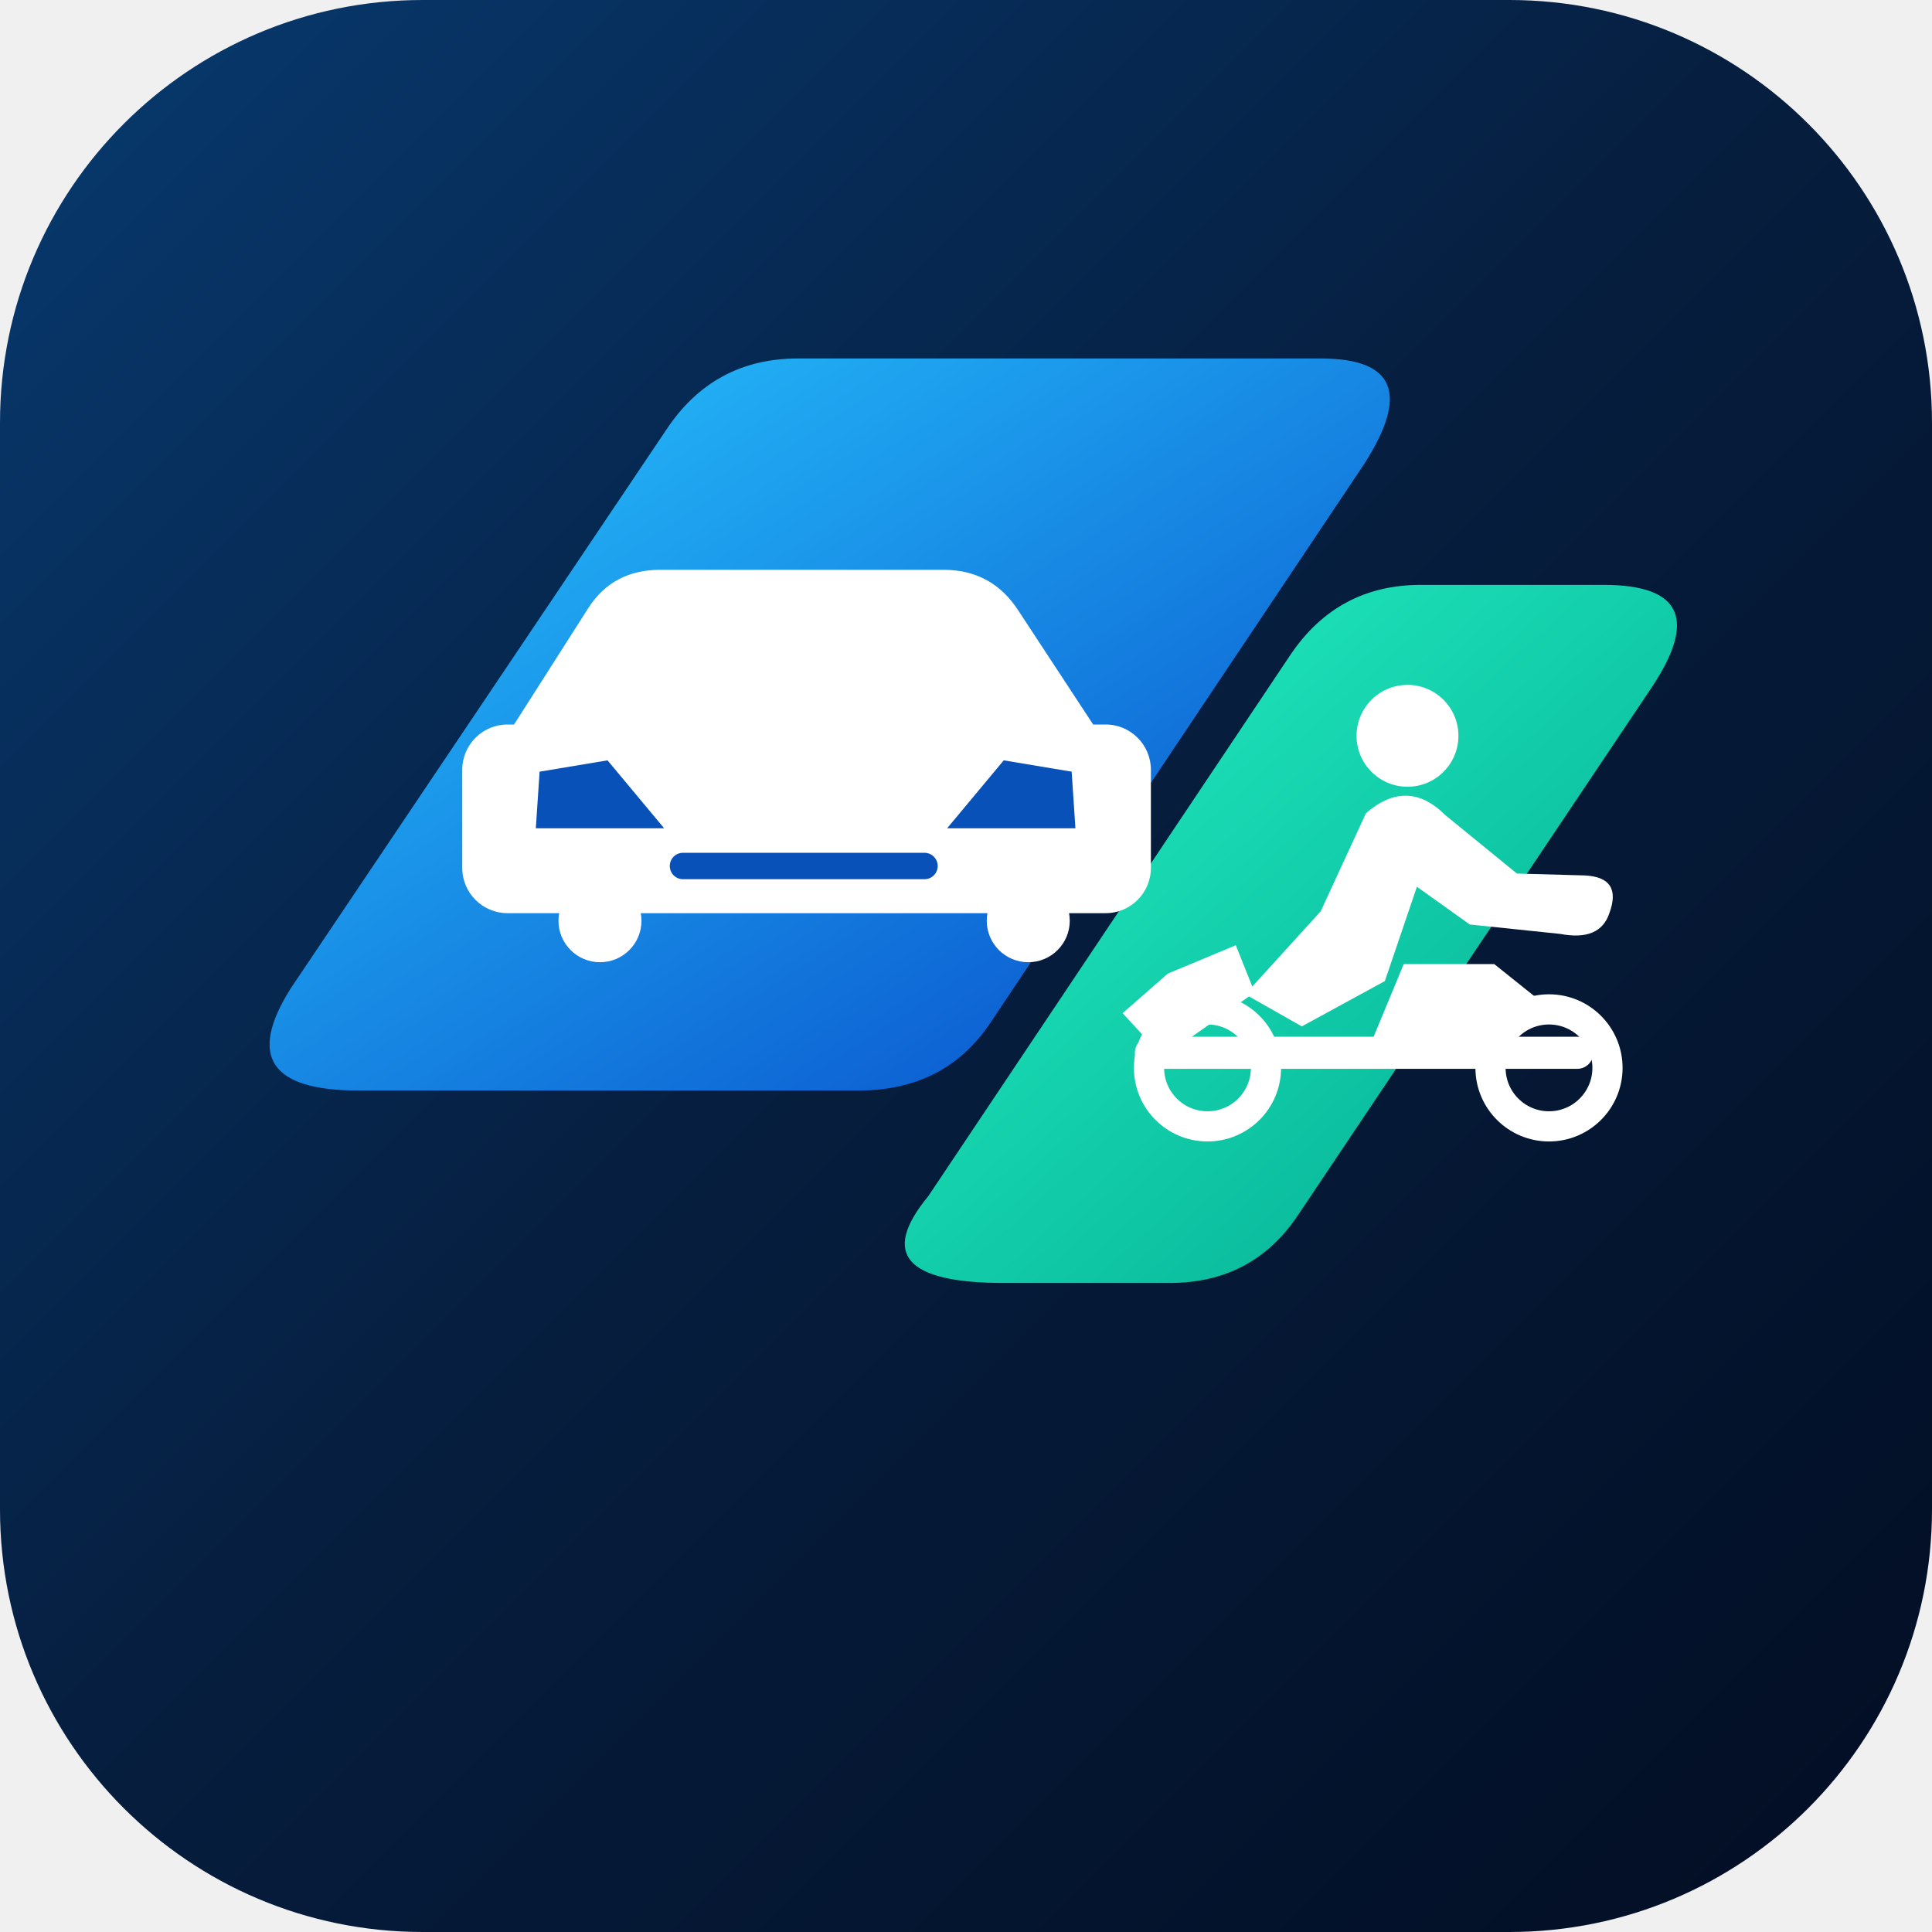
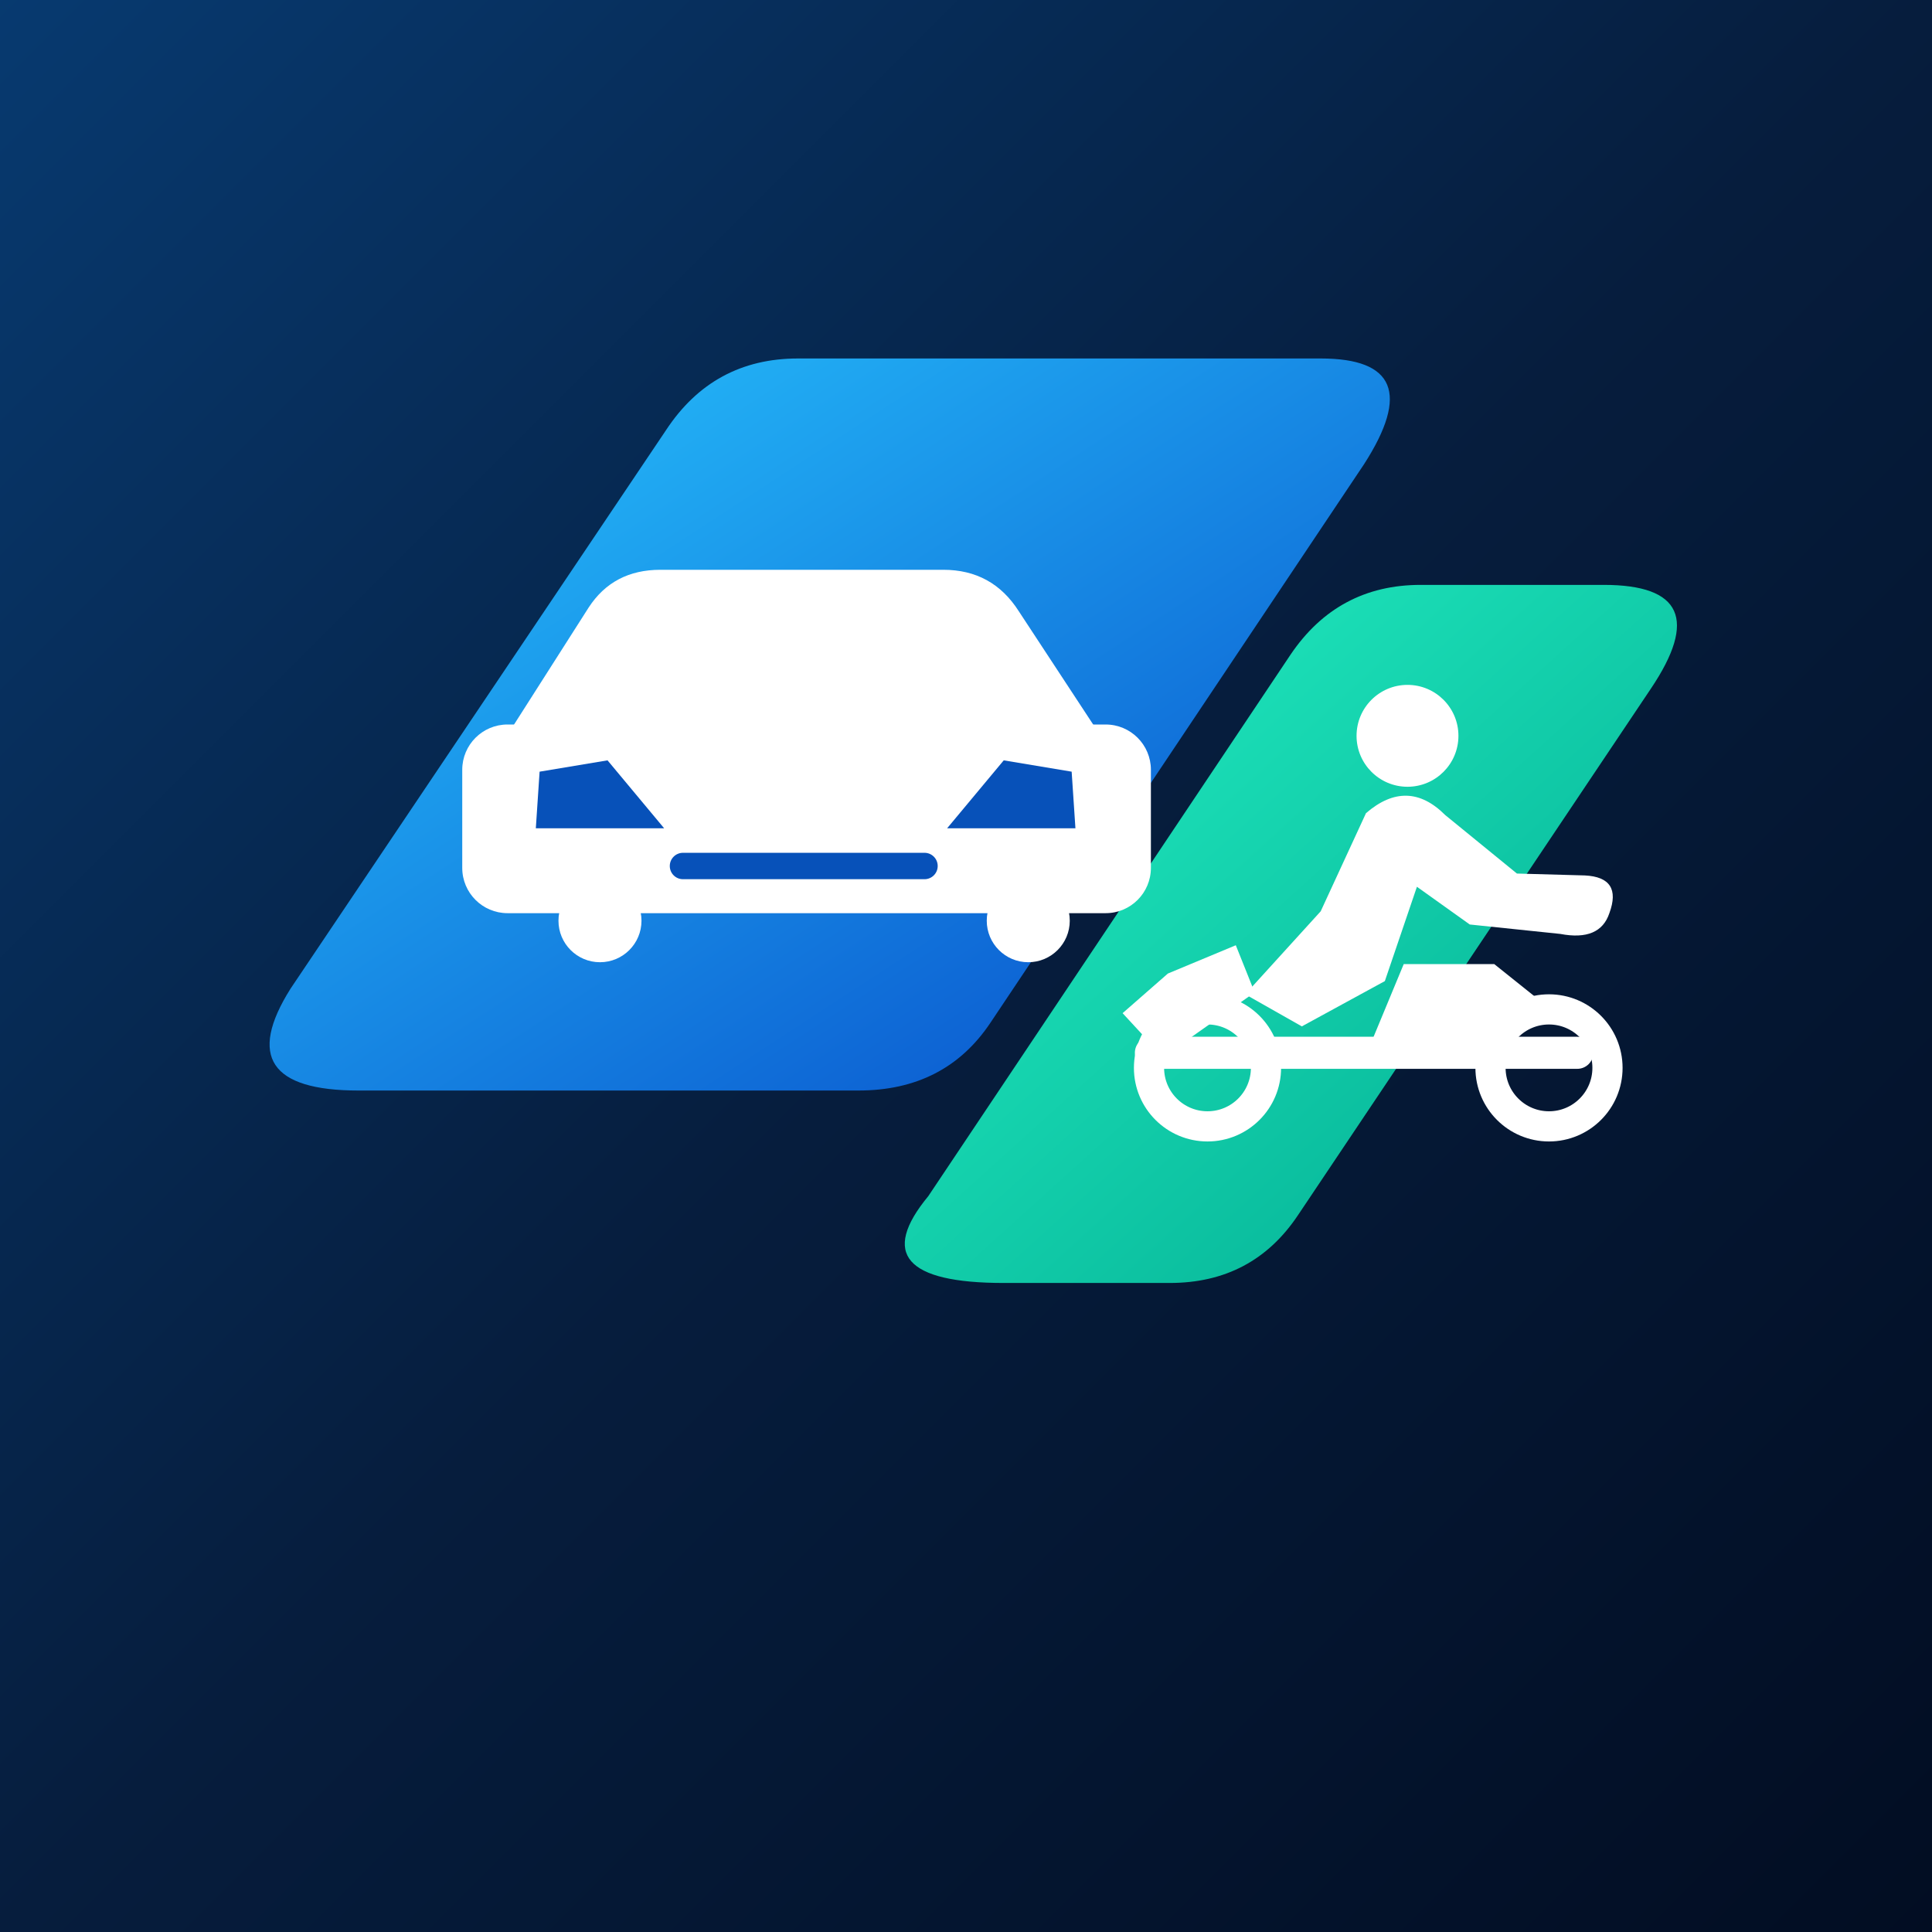
<svg xmlns="http://www.w3.org/2000/svg" viewBox="0 0 1024 1024">
  <defs>
    <linearGradient id="bg" x1="0" y1="0" x2="1" y2="1">
      <stop stop-color="#073A70" />
      <stop offset=".5" stop-color="#061D3D" />
      <stop offset="1" stop-color="#020D22" />
    </linearGradient>
    <linearGradient id="blue" x1="0" y1="0" x2="1" y2="1">
      <stop stop-color="#28C8FF" />
      <stop offset="1" stop-color="#0648C8" />
    </linearGradient>
    <linearGradient id="teal" x1="0" y1="0" x2="1" y2="1">
      <stop stop-color="#25F2C5" />
      <stop offset="1" stop-color="#00A98F" />
    </linearGradient>
  </defs>
-   <rect width="1024" height="1024" rx="224" fill="url(#bg)" />
+   <rect width="1024" height="1024" fill="url(#bg)" />
  <path d="M154 524 353 228Q378 190 423 190H700Q759 190 723 246L525 542Q501 578 455 578H190Q120 578 154 524Z" fill="url(#blue)" />
  <path d="M492 634 684 347Q709 310 753 310H850Q912 310 875 365L688 644Q664 680 620 680H532Q454 680 492 634Z" fill="url(#teal)" />
  <g fill="#fff">
    <path d="M268 391 312 322Q325 302 350 302H500Q526 302 540 324L584 391Z" />
    <rect x="245" y="384" width="365" height="100" rx="24" />
    <path d="M286 409 322 403 352 439H284ZM568 409 532 403 502 439H570Z" fill="#0751B9" />
    <rect x="355" y="452" width="142" height="14" rx="7" fill="#0751B9" />
    <circle cx="318" cy="488" r="22" />
    <circle cx="545" cy="488" r="22" />
    <circle cx="746" cy="390" r="27" />
    <path d="M724 431Q746 412 766 432L804 463 840 464Q860 465 853 484Q848 499 827 495L779 490 751 470 734 520 690 544 660 527 700 483Z" />
    <path d="M665 526 631 550 607 550 595 537 619 516 655 501ZM744 511 792 511 822 535 790 552 727 552Z" />
    <path d="M610 558H836" fill="none" stroke="#fff" stroke-width="17" stroke-linecap="round" />
    <circle cx="640" cy="566" r="31" fill="none" stroke="#fff" stroke-width="16" />
    <circle cx="821" cy="566" r="31" fill="none" stroke="#fff" stroke-width="16" />
  </g>
</svg>
